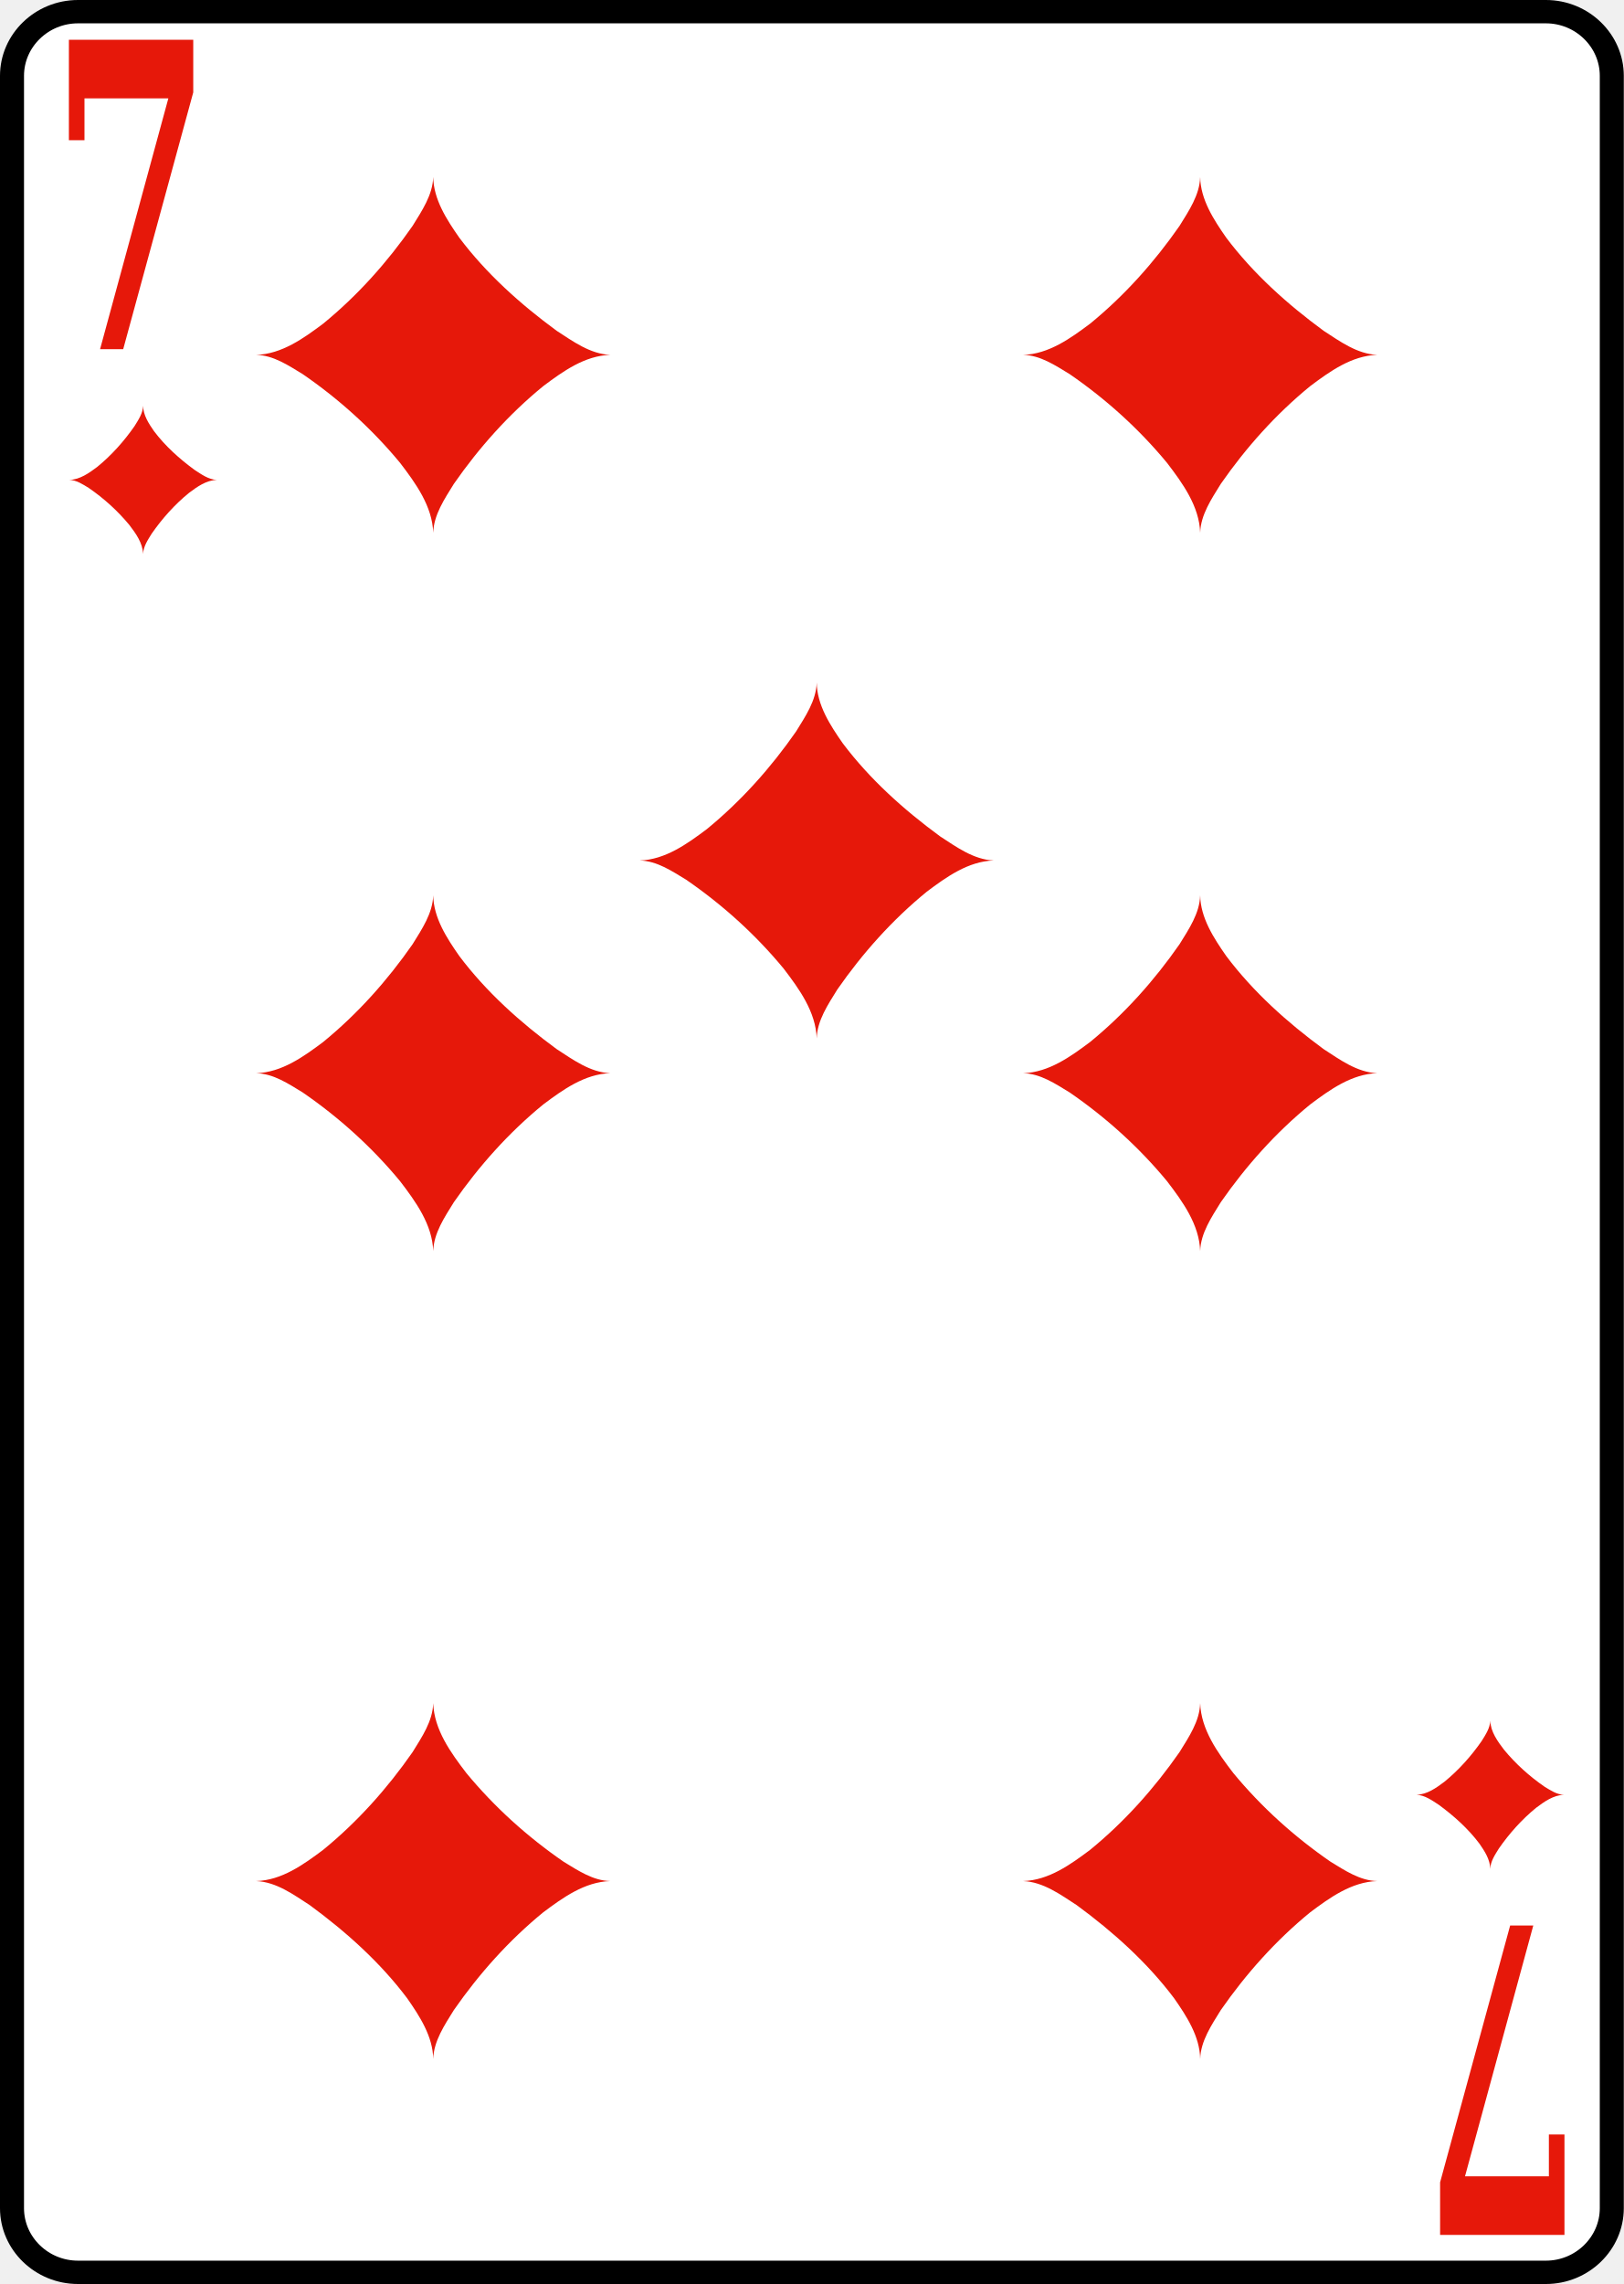
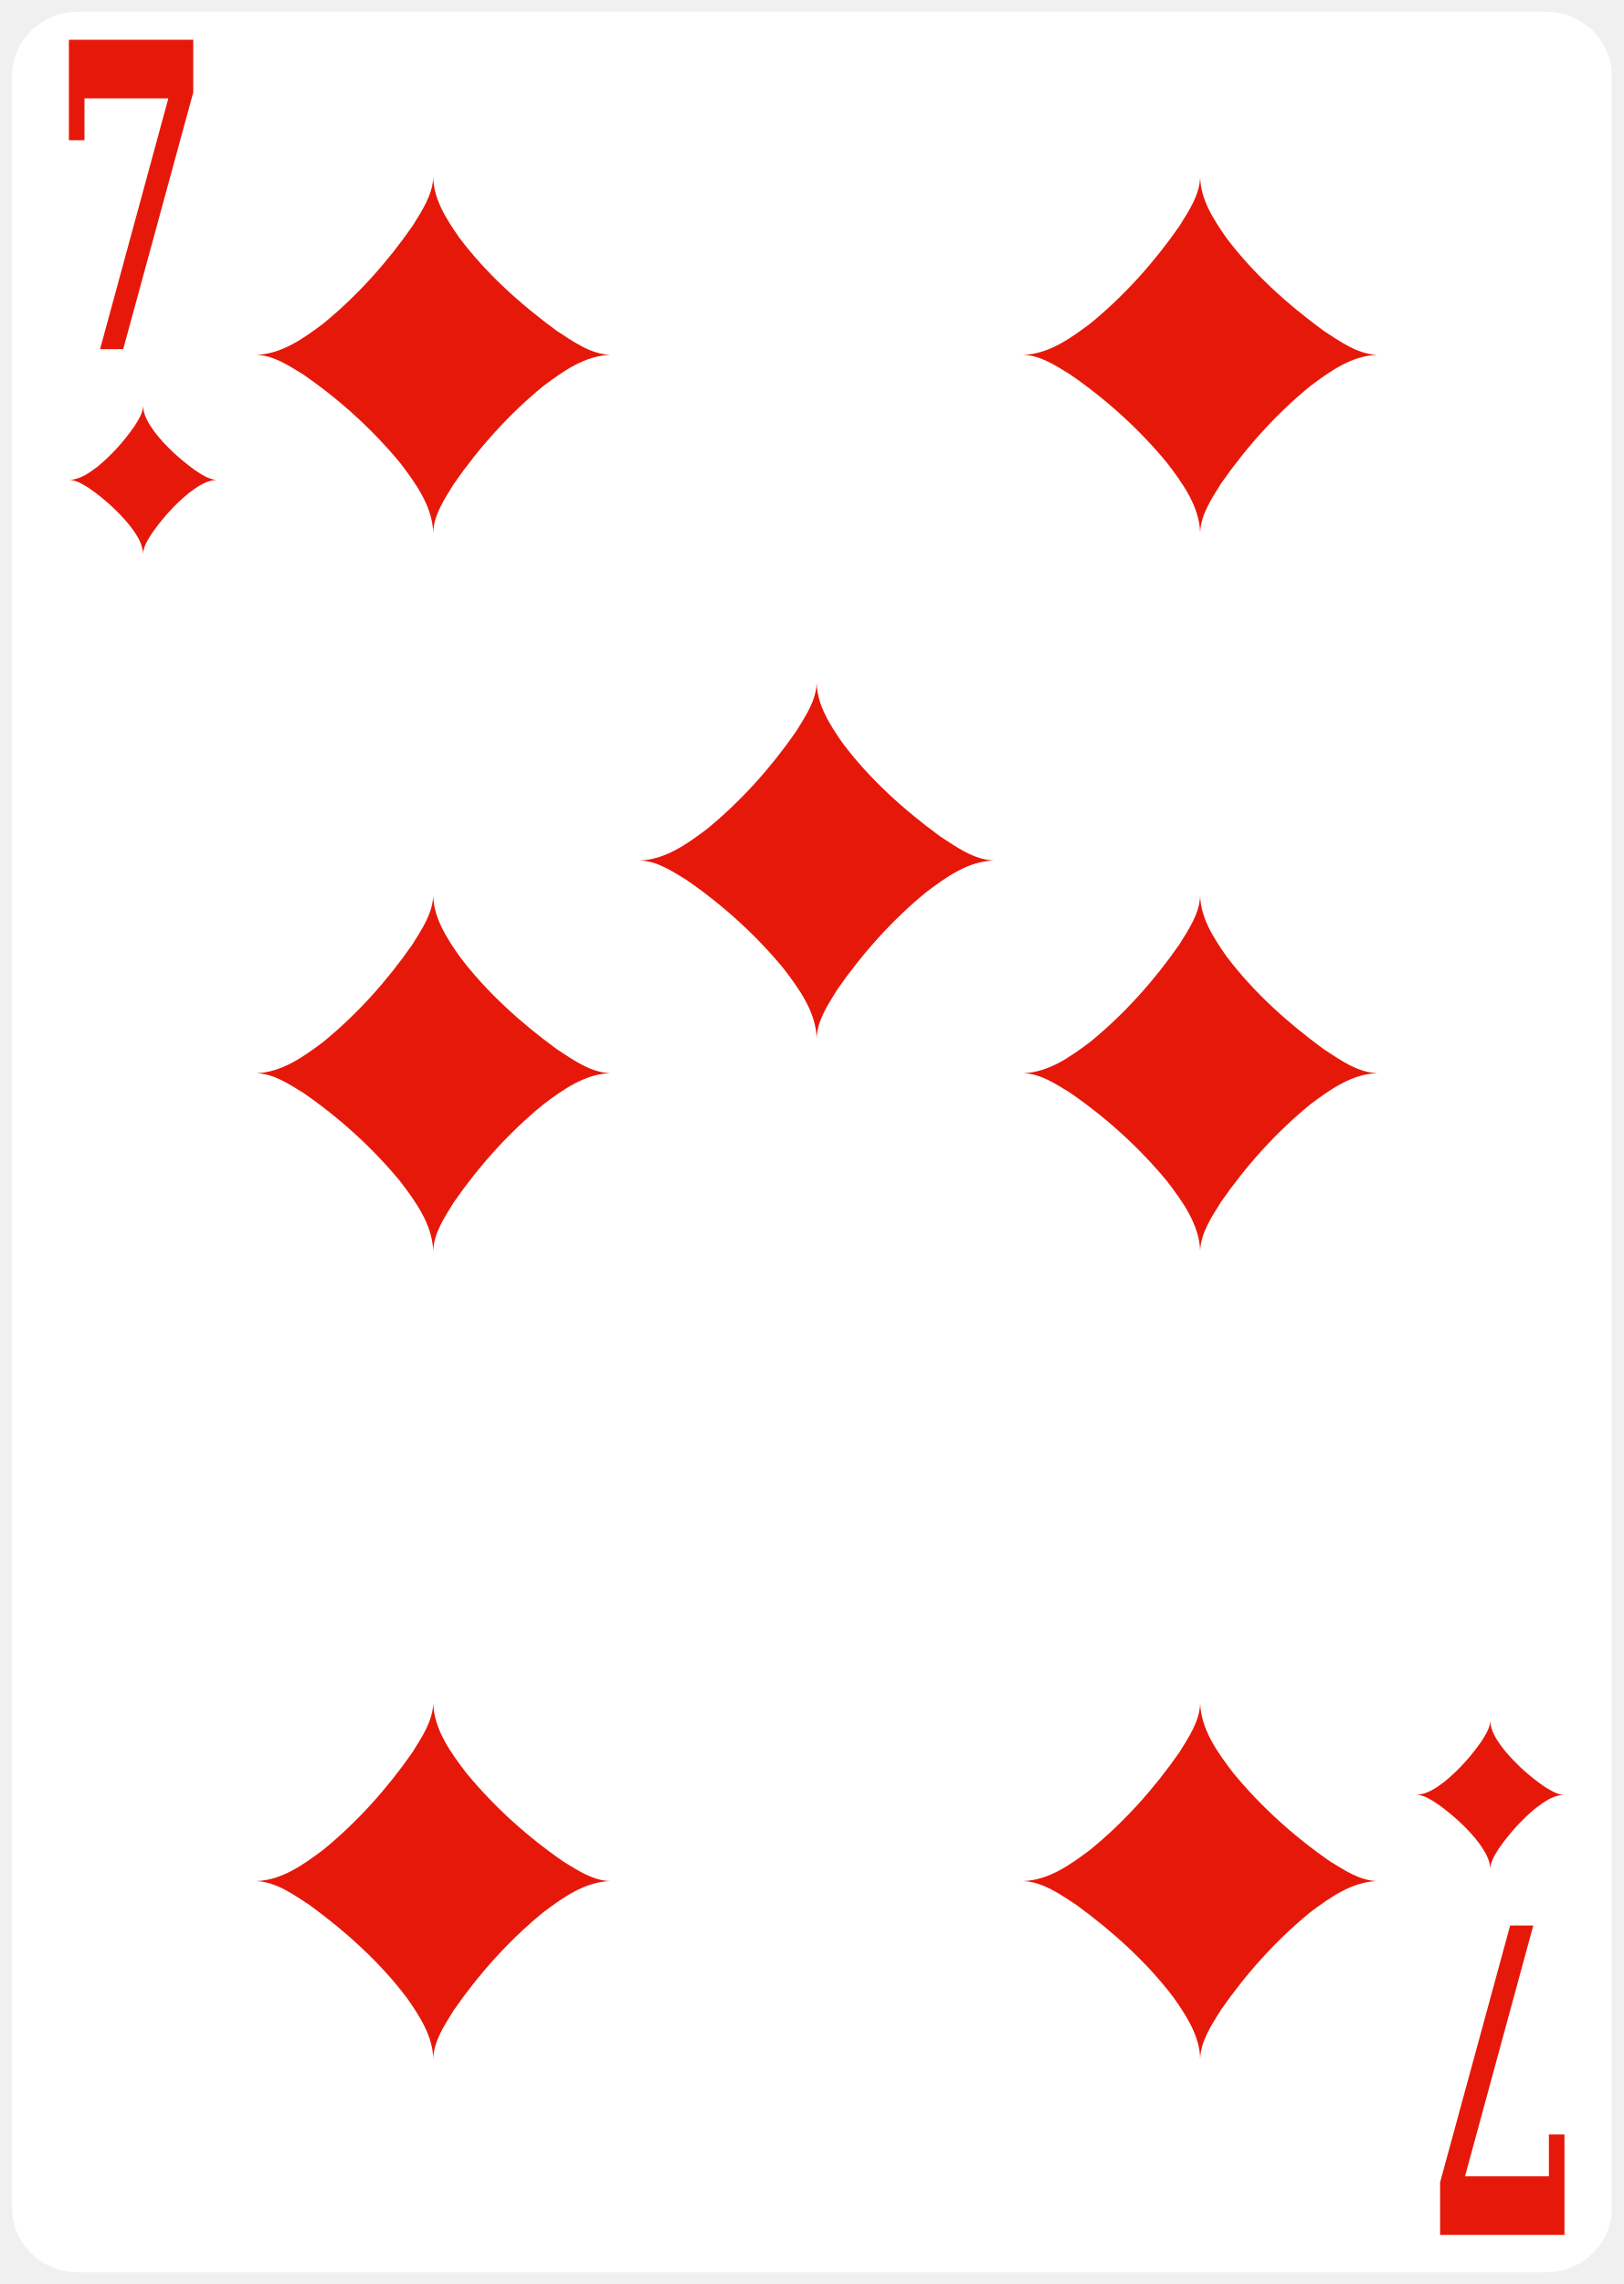
<svg xmlns="http://www.w3.org/2000/svg" xmlns:xlink="http://www.w3.org/1999/xlink" width="512" height="720" viewBox="0 0 169.075 244.640" preserveAspectRatio="none">
  <defs>
    <g id="base">
-       <path style="fill:#FFFFFF;stroke:#000000;stroke-width:2.5" d="M 0,0C0,3.78 3.09,6.87 6.87,6.87L159.715,6.87C163.485,6.87 166.575,3.78 166.575,0L166.575,-228.4C166.575,-232.18 163.485,-235.27 159.715,-235.27L6.87,-235.27C3.09,-235.27 0,-232.18 0,-228.4L0,0 z" id="path49" />
+       <path style="fill:#FFFFFF;stroke:none;stroke-width:2.5" d="M 0,0C0,3.78 3.09,6.87 6.87,6.87L159.715,6.87C163.485,6.87 166.575,3.78 166.575,0L166.575,-228.4C166.575,-232.18 163.485,-235.27 159.715,-235.27L6.87,-235.27C3.09,-235.27 0,-232.18 0,-228.4L0,0 z" id="path49" />
    </g>
    <g id="diamond">
      <path style="fill:#e6180a" d="M-7.68,0C-6.57,-0.035 -5.622,-0.741 -4.776,-1.393C-3.281,-2.648 -1.987,-4.141 -0.895,-5.757C-0.494,-6.426 -0.022,-7.135 0,-7.94C0.038,-6.758 0.758,-5.734 1.438,-4.82C2.65,-3.310 4.086,-1.974 5.666,-0.857C6.28,-0.474 6.932,-0.018 7.68,0C6.57,0.035 5.622,0.741 4.776,1.392C3.281,2.648 1.987,4.141 0.895,5.757C0.494,6.426 0.022,7.135 0,7.94C-0.014,6.936 -0.587,6.032 -1.132,5.228C-2.3,3.63 -3.779,2.264 -5.358,1.073C-6.061,0.605 -6.805,0.039 -7.68,0Z" id="path67" />
    </g>
    <g id="n_7">
      <text transform="scale(0.56453 1.05741)" font-family="DejaVu Serif" font-weight="bold" font-size="43" id="text28">7</text>
    </g>
  </defs>
  <g id="diamond_7" transform="translate(-1004.2,-6.616994)">
    <use xlink:href="#base" x="1005.45" y="243.137" width="100%" height="100%" />
    <use xlink:href="#n_7" x="1009.45" y="44.02" style="fill:#e6180a" width="100%" height="100%" />
    <use xlink:href="#n_7" x="1169.02" y="212.857" transform="matrix(-1,0,0,-1,2338.04,425.714)" style="fill:#e6180a" width="100%" height="100%" />
    <use xlink:href="#diamond" x="1019.1" y="58.02" transform="matrix(-1,0,0,-1,2038.2,116.04)" width="100%" height="100%" />
    <use xlink:href="#diamond" x="1159.37" y="198.857" width="100%" height="100%" />
    <use xlink:href="#diamond" x="437.212" y="18.595" transform="matrix(-2.4,0,0,-2.4,2098.618,89.25504)" width="100%" height="100%" />
    <use xlink:href="#diamond" x="437.212" y="50.654" transform="matrix(-2.4,0,0,-2.4,2098.618,243.1373)" width="100%" height="100%" />
    <use xlink:href="#diamond" x="437.212" y="86.708" transform="scale(2.4,2.4)" width="100%" height="100%" />
    <use xlink:href="#diamond" x="470.486" y="18.595" transform="matrix(-2.4,0,0,-2.4,2258.333,89.25504)" width="100%" height="100%" />
    <use xlink:href="#diamond" x="470.486" y="50.654" transform="matrix(-2.4,0,0,-2.4,2258.333,243.1373)" width="100%" height="100%" />
    <use xlink:href="#diamond" x="470.486" y="86.708" transform="scale(2.4,2.4)" width="100%" height="100%" />
    <use xlink:href="#diamond" x="453.849" y="41.16" transform="matrix(-2.4,0,0,-2.4,2178.475,197.5675)" width="100%" height="100%" />
  </g>
</svg>
